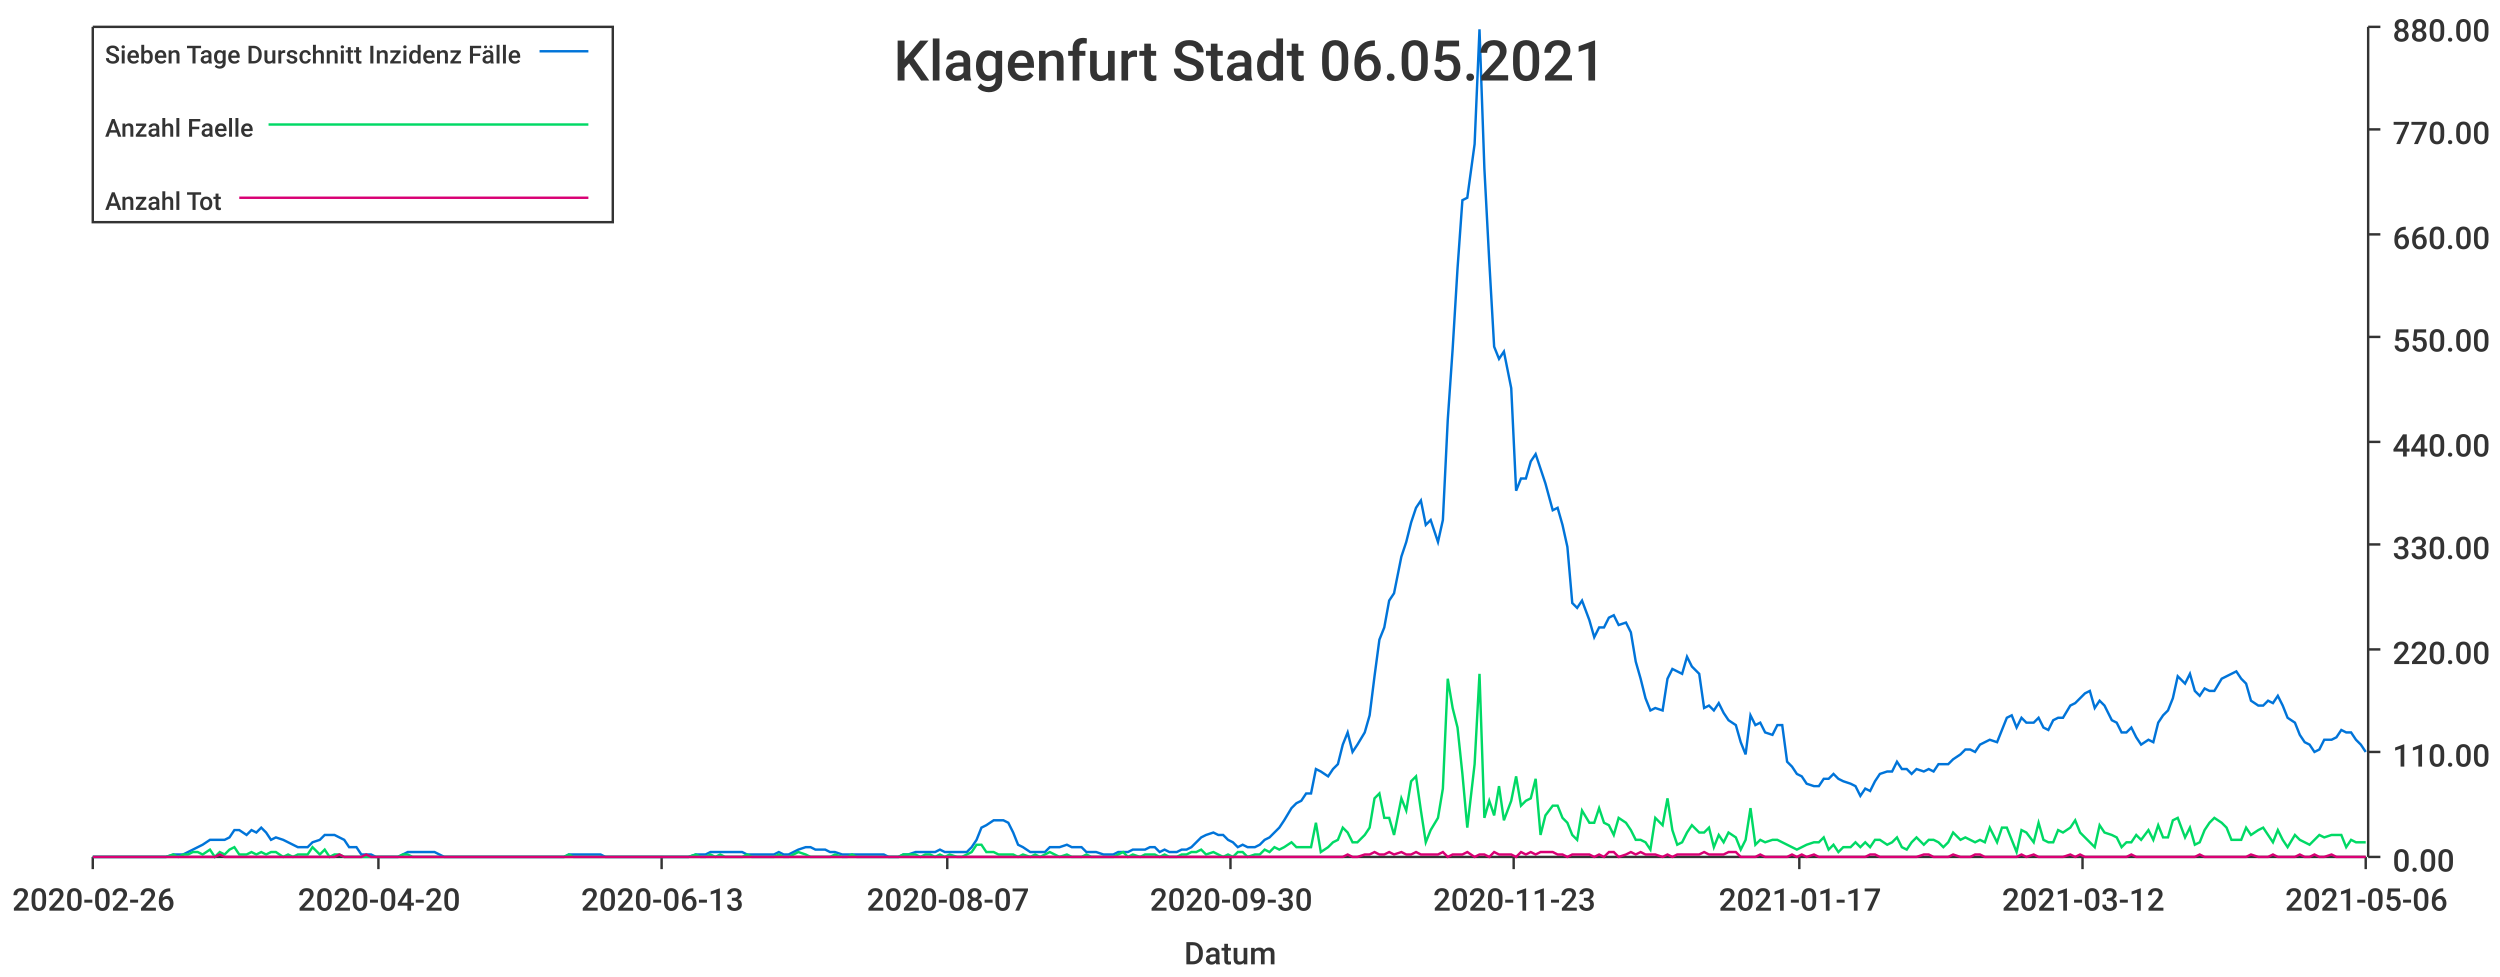
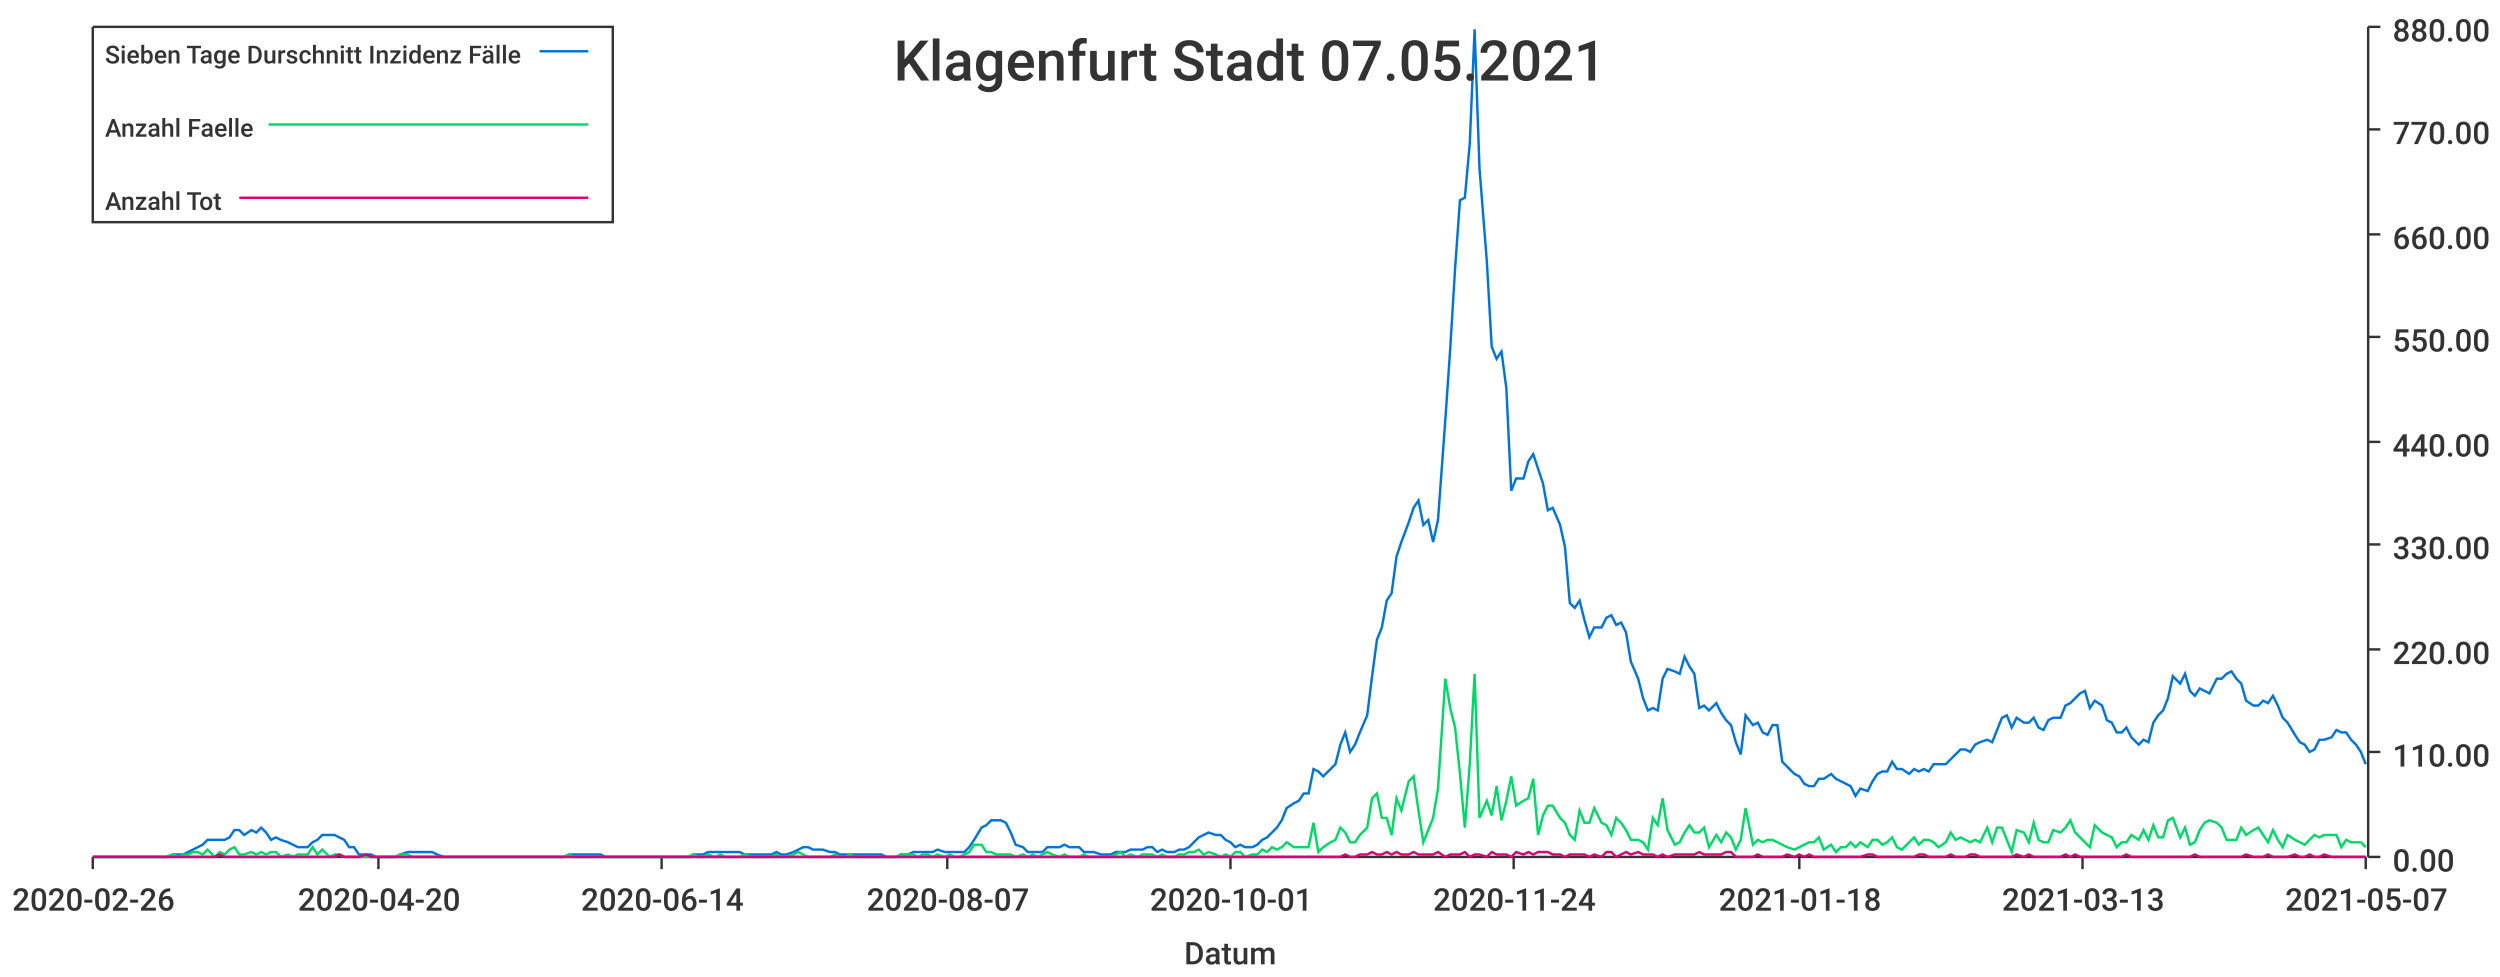
<svg xmlns="http://www.w3.org/2000/svg" width="1024" height="400">\n<path d="M 0 0 L 1024 0 L 1024 400 L 0 400 L 0 0" style="stroke-width:0;stroke:rgba(255,255,255,1.0);fill:rgba(255,255,255,1.0)" />
  <path d="M 38 11 L 969 11 L 969 351 L 38 351 L 38 11" style="stroke-width:0;stroke:rgba(255,255,255,1.0);fill:rgba(255,255,255,1.0)" />
  <path d="M 38 351 L 969 351" style="stroke-width:1;stroke:rgba(51,51,51,1.0);fill:none" />
  <path d="M 38 351 L 38 356" style="stroke-width:1;stroke:rgba(51,51,51,1.0);fill:none" />
  <text x="5" y="373" style="stroke-width:0;stroke:none;fill:rgba(51,51,51,1.0);font-size:12.8px;font-family:'Roboto Medium',sans-serif">2020-02-26</text>
  <path d="M 155 351 L 155 356" style="stroke-width:1;stroke:rgba(51,51,51,1.0);fill:none" />
  <text x="122" y="373" style="stroke-width:0;stroke:none;fill:rgba(51,51,51,1.0);font-size:12.8px;font-family:'Roboto Medium',sans-serif">2020-04-20</text>
  <path d="M 271 351 L 271 356" style="stroke-width:1;stroke:rgba(51,51,51,1.0);fill:none" />
-   <text x="238" y="373" style="stroke-width:0;stroke:none;fill:rgba(51,51,51,1.0);font-size:12.8px;font-family:'Roboto Medium',sans-serif">2020-06-13</text>
+   <text x="238" y="373" style="stroke-width:0;stroke:none;fill:rgba(51,51,51,1.0);font-size:12.8px;font-family:'Roboto Medium',sans-serif">2020-06-14</text>
  <path d="M 388 351 L 388 356" style="stroke-width:1;stroke:rgba(51,51,51,1.0);fill:none" />
  <text x="355" y="373" style="stroke-width:0;stroke:none;fill:rgba(51,51,51,1.0);font-size:12.8px;font-family:'Roboto Medium',sans-serif">2020-08-07</text>
  <path d="M 504 351 L 504 356" style="stroke-width:1;stroke:rgba(51,51,51,1.0);fill:none" />
-   <text x="471" y="373" style="stroke-width:0;stroke:none;fill:rgba(51,51,51,1.0);font-size:12.8px;font-family:'Roboto Medium',sans-serif">2020-09-30</text>
+   <text x="471" y="373" style="stroke-width:0;stroke:none;fill:rgba(51,51,51,1.0);font-size:12.8px;font-family:'Roboto Medium',sans-serif">2020-10-01</text>
  <path d="M 620 351 L 620 356" style="stroke-width:1;stroke:rgba(51,51,51,1.0);fill:none" />
-   <text x="587" y="373" style="stroke-width:0;stroke:none;fill:rgba(51,51,51,1.0);font-size:12.8px;font-family:'Roboto Medium',sans-serif">2020-11-23</text>
+   <text x="587" y="373" style="stroke-width:0;stroke:none;fill:rgba(51,51,51,1.0);font-size:12.8px;font-family:'Roboto Medium',sans-serif">2020-11-24</text>
  <path d="M 737 351 L 737 356" style="stroke-width:1;stroke:rgba(51,51,51,1.0);fill:none" />
-   <text x="704" y="373" style="stroke-width:0;stroke:none;fill:rgba(51,51,51,1.0);font-size:12.8px;font-family:'Roboto Medium',sans-serif">2021-01-17</text>
+   <text x="704" y="373" style="stroke-width:0;stroke:none;fill:rgba(51,51,51,1.0);font-size:12.8px;font-family:'Roboto Medium',sans-serif">2021-01-18</text>
  <path d="M 853 351 L 853 356" style="stroke-width:1;stroke:rgba(51,51,51,1.0);fill:none" />
-   <text x="820" y="373" style="stroke-width:0;stroke:none;fill:rgba(51,51,51,1.0);font-size:12.8px;font-family:'Roboto Medium',sans-serif">2021-03-12</text>
+   <text x="820" y="373" style="stroke-width:0;stroke:none;fill:rgba(51,51,51,1.0);font-size:12.8px;font-family:'Roboto Medium',sans-serif">2021-03-13</text>
  <path d="M 969 351 L 969 356" style="stroke-width:1;stroke:rgba(51,51,51,1.0);fill:none" />
-   <text x="936" y="373" style="stroke-width:0;stroke:none;fill:rgba(51,51,51,1.0);font-size:12.8px;font-family:'Roboto Medium',sans-serif">2021-05-06</text>
+   <text x="936" y="373" style="stroke-width:0;stroke:none;fill:rgba(51,51,51,1.0);font-size:12.8px;font-family:'Roboto Medium',sans-serif">2021-05-07</text>
  <text x="485" y="395" style="stroke-width:0;stroke:none;fill:rgba(51,51,51,1.0);font-size:12.8px;font-family:'Roboto Medium',sans-serif">Datum</text>
  <path d="M 970 351 L 970 11" style="stroke-width:1;stroke:rgba(51,51,51,1.0);fill:none" />
  <path d="M 970 351 L 975 351" style="stroke-width:1;stroke:rgba(51,51,51,1.0);fill:none" />
  <text x="980" y="357" style="stroke-width:0;stroke:none;fill:rgba(51,51,51,1.0);font-size:12.8px;font-family:'Roboto Medium',sans-serif">0.00</text>
  <path d="M 970 308 L 975 308" style="stroke-width:1;stroke:rgba(51,51,51,1.0);fill:none" />
  <text x="980" y="314" style="stroke-width:0;stroke:none;fill:rgba(51,51,51,1.0);font-size:12.8px;font-family:'Roboto Medium',sans-serif">110.00</text>
  <path d="M 970 266 L 975 266" style="stroke-width:1;stroke:rgba(51,51,51,1.0);fill:none" />
  <text x="980" y="272" style="stroke-width:0;stroke:none;fill:rgba(51,51,51,1.0);font-size:12.8px;font-family:'Roboto Medium',sans-serif">220.00</text>
  <path d="M 970 223 L 975 223" style="stroke-width:1;stroke:rgba(51,51,51,1.0);fill:none" />
  <text x="980" y="229" style="stroke-width:0;stroke:none;fill:rgba(51,51,51,1.0);font-size:12.8px;font-family:'Roboto Medium',sans-serif">330.00</text>
  <path d="M 970 181 L 975 181" style="stroke-width:1;stroke:rgba(51,51,51,1.0);fill:none" />
  <text x="980" y="187" style="stroke-width:0;stroke:none;fill:rgba(51,51,51,1.0);font-size:12.8px;font-family:'Roboto Medium',sans-serif">440.00</text>
  <path d="M 970 138 L 975 138" style="stroke-width:1;stroke:rgba(51,51,51,1.0);fill:none" />
  <text x="980" y="144" style="stroke-width:0;stroke:none;fill:rgba(51,51,51,1.0);font-size:12.8px;font-family:'Roboto Medium',sans-serif">550.00</text>
  <path d="M 970 96 L 975 96" style="stroke-width:1;stroke:rgba(51,51,51,1.0);fill:none" />
  <text x="980" y="102" style="stroke-width:0;stroke:none;fill:rgba(51,51,51,1.0);font-size:12.8px;font-family:'Roboto Medium',sans-serif">660.00</text>
  <path d="M 970 53 L 975 53" style="stroke-width:1;stroke:rgba(51,51,51,1.0);fill:none" />
  <text x="980" y="59" style="stroke-width:0;stroke:none;fill:rgba(51,51,51,1.0);font-size:12.8px;font-family:'Roboto Medium',sans-serif">770.00</text>
  <path d="M 970 11 L 975 11" style="stroke-width:1;stroke:rgba(51,51,51,1.0);fill:none" />
  <text x="980" y="17" style="stroke-width:0;stroke:none;fill:rgba(51,51,51,1.0);font-size:12.8px;font-family:'Roboto Medium',sans-serif">880.00</text>
-   <path d="M 38 351 L 41 351 L 43 351 L 45 351 L 47 351 L 49 351 L 51 351 L 53 351 L 56 351 L 58 351 L 60 351 L 62 351 L 64 351 L 66 351 L 68 351 L 71 350 L 73 350 L 75 350 L 77 349 L 79 348 L 81 347 L 83 346 L 86 344 L 88 344 L 90 344 L 92 344 L 94 343 L 96 340 L 98 340 L 101 342 L 103 340 L 105 341 L 107 339 L 109 341 L 111 344 L 113 343 L 116 344 L 118 345 L 120 346 L 122 347 L 124 347 L 126 347 L 128 345 L 131 344 L 133 342 L 135 342 L 137 342 L 139 343 L 141 344 L 143 347 L 146 347 L 148 350 L 150 350 L 152 350 L 154 351 L 156 351 L 158 351 L 160 351 L 163 351 L 165 350 L 167 349 L 169 349 L 171 349 L 173 349 L 175 349 L 178 349 L 180 350 L 182 351 L 184 351 L 186 351 L 188 351 L 190 351 L 193 351 L 195 351 L 197 351 L 199 351 L 201 351 L 203 351 L 205 351 L 208 351 L 210 351 L 212 351 L 214 351 L 216 351 L 218 351 L 220 351 L 223 351 L 225 351 L 227 351 L 229 351 L 231 351 L 233 350 L 235 350 L 238 350 L 240 350 L 242 350 L 244 350 L 246 350 L 248 351 L 250 351 L 253 351 L 255 351 L 257 351 L 259 351 L 261 351 L 263 351 L 265 351 L 268 351 L 270 351 L 272 351 L 274 351 L 276 351 L 278 351 L 280 351 L 282 351 L 285 350 L 287 350 L 289 350 L 291 349 L 293 349 L 295 349 L 297 349 L 300 349 L 302 349 L 304 349 L 306 350 L 308 350 L 310 350 L 312 350 L 315 350 L 317 350 L 319 349 L 321 350 L 323 350 L 325 349 L 327 348 L 330 347 L 332 347 L 334 348 L 336 348 L 338 348 L 340 349 L 342 349 L 345 350 L 347 350 L 349 350 L 351 350 L 353 350 L 355 350 L 357 350 L 360 350 L 362 350 L 364 351 L 366 351 L 368 351 L 370 350 L 372 350 L 375 349 L 377 349 L 379 349 L 381 349 L 383 349 L 385 348 L 387 349 L 389 349 L 392 349 L 394 349 L 396 349 L 398 347 L 400 344 L 402 339 L 404 338 L 407 336 L 409 336 L 411 336 L 413 337 L 415 341 L 417 346 L 419 347 L 422 349 L 424 349 L 426 349 L 428 349 L 430 347 L 432 347 L 434 347 L 437 346 L 439 347 L 441 347 L 443 347 L 445 349 L 447 349 L 449 349 L 452 350 L 454 350 L 456 350 L 458 349 L 460 349 L 462 349 L 464 348 L 467 348 L 469 348 L 471 347 L 473 347 L 475 349 L 477 348 L 479 349 L 482 349 L 484 348 L 486 348 L 488 347 L 490 345 L 492 343 L 494 342 L 497 341 L 499 342 L 501 342 L 503 344 L 505 345 L 507 347 L 509 346 L 511 347 L 514 347 L 516 346 L 518 344 L 520 343 L 522 341 L 524 339 L 526 336 L 529 331 L 531 329 L 533 328 L 535 325 L 537 325 L 539 315 L 541 316 L 544 318 L 546 315 L 548 313 L 550 305 L 552 300 L 554 308 L 556 305 L 559 300 L 561 293 L 563 277 L 565 262 L 567 257 L 569 246 L 571 243 L 574 228 L 576 222 L 578 214 L 580 208 L 582 205 L 584 215 L 586 213 L 589 222 L 591 213 L 593 172 L 595 143 L 597 110 L 599 82 L 601 81 L 604 59 L 606 12 L 608 69 L 610 107 L 612 142 L 614 147 L 616 144 L 619 159 L 621 201 L 623 196 L 625 196 L 627 189 L 629 186 L 631 192 L 633 198 L 636 209 L 638 208 L 640 215 L 642 224 L 644 247 L 646 249 L 648 246 L 651 254 L 653 261 L 655 257 L 657 257 L 659 253 L 661 252 L 663 256 L 666 255 L 668 259 L 670 271 L 672 278 L 674 286 L 676 291 L 678 290 L 681 291 L 683 278 L 685 274 L 687 275 L 689 276 L 691 269 L 693 273 L 696 276 L 698 290 L 700 289 L 702 291 L 704 288 L 706 292 L 708 295 L 711 297 L 713 304 L 715 309 L 717 293 L 719 297 L 721 296 L 723 300 L 726 301 L 728 297 L 730 297 L 732 312 L 734 314 L 736 317 L 738 318 L 740 321 L 743 322 L 745 322 L 747 319 L 749 319 L 751 317 L 753 319 L 755 320 L 758 321 L 760 322 L 762 326 L 764 323 L 766 324 L 768 320 L 770 317 L 773 316 L 775 316 L 777 312 L 779 315 L 781 315 L 783 317 L 785 315 L 788 316 L 790 315 L 792 316 L 794 313 L 796 313 L 798 313 L 800 311 L 803 309 L 805 307 L 807 307 L 809 308 L 811 305 L 813 304 L 815 303 L 818 304 L 820 299 L 822 294 L 824 293 L 826 298 L 828 294 L 830 296 L 833 296 L 835 294 L 837 298 L 839 299 L 841 295 L 843 294 L 845 294 L 848 289 L 850 288 L 852 286 L 854 284 L 856 283 L 858 290 L 860 287 L 862 289 L 865 295 L 867 296 L 869 300 L 871 300 L 873 298 L 875 302 L 877 305 L 880 303 L 882 304 L 884 296 L 886 293 L 888 291 L 890 286 L 892 277 L 895 280 L 897 276 L 899 283 L 901 285 L 903 282 L 905 283 L 907 283 L 910 278 L 912 277 L 914 276 L 916 275 L 918 278 L 920 280 L 922 287 L 925 289 L 927 289 L 929 287 L 931 288 L 933 285 L 935 289 L 937 294 L 940 296 L 942 301 L 944 304 L 946 305 L 948 308 L 950 307 L 952 303 L 955 303 L 957 302 L 959 299 L 961 300 L 963 300 L 965 303 L 967 305 L 969 308" style="stroke-width:1;stroke:rgba(0,116,217,1.0);fill:none" />
-   <path d="M 38 351 L 41 351 L 43 351 L 45 351 L 47 351 L 49 351 L 51 351 L 53 351 L 56 351 L 58 351 L 60 351 L 62 351 L 64 351 L 66 351 L 68 351 L 71 350 L 73 351 L 75 350 L 77 350 L 79 349 L 81 349 L 83 350 L 86 348 L 88 351 L 90 349 L 92 350 L 94 348 L 96 347 L 98 350 L 101 350 L 103 349 L 105 350 L 107 349 L 109 350 L 111 349 L 113 349 L 116 351 L 118 350 L 120 351 L 122 350 L 124 350 L 126 350 L 128 347 L 131 350 L 133 348 L 135 351 L 137 350 L 139 350 L 141 351 L 143 351 L 146 351 L 148 351 L 150 351 L 152 351 L 154 351 L 156 351 L 158 351 L 160 351 L 163 351 L 165 350 L 167 350 L 169 351 L 171 351 L 173 351 L 175 351 L 178 351 L 180 351 L 182 351 L 184 351 L 186 351 L 188 351 L 190 351 L 193 351 L 195 351 L 197 351 L 199 351 L 201 351 L 203 351 L 205 351 L 208 351 L 210 351 L 212 351 L 214 351 L 216 351 L 218 351 L 220 351 L 223 351 L 225 351 L 227 351 L 229 351 L 231 351 L 233 350 L 235 351 L 238 351 L 240 351 L 242 351 L 244 351 L 246 351 L 248 351 L 250 351 L 253 351 L 255 351 L 257 351 L 259 351 L 261 351 L 263 351 L 265 351 L 268 351 L 270 351 L 272 351 L 274 351 L 276 351 L 278 351 L 280 351 L 282 351 L 285 350 L 287 351 L 289 351 L 291 350 L 293 351 L 295 350 L 297 351 L 300 351 L 302 351 L 304 351 L 306 350 L 308 351 L 310 351 L 312 351 L 315 351 L 317 351 L 319 350 L 321 351 L 323 351 L 325 350 L 327 349 L 330 350 L 332 351 L 334 351 L 336 351 L 338 351 L 340 351 L 342 350 L 345 351 L 347 351 L 349 350 L 351 351 L 353 351 L 355 351 L 357 351 L 360 351 L 362 351 L 364 351 L 366 351 L 368 351 L 370 350 L 372 350 L 375 350 L 377 351 L 379 350 L 381 350 L 383 351 L 385 350 L 387 351 L 389 350 L 392 351 L 394 351 L 396 350 L 398 349 L 400 346 L 402 346 L 404 349 L 407 349 L 409 350 L 411 350 L 413 350 L 415 350 L 417 351 L 419 350 L 422 351 L 424 350 L 426 351 L 428 350 L 430 349 L 432 350 L 434 351 L 437 350 L 439 351 L 441 351 L 443 351 L 445 350 L 447 351 L 449 351 L 452 351 L 454 351 L 456 351 L 458 350 L 460 349 L 462 351 L 464 350 L 467 351 L 469 350 L 471 350 L 473 350 L 475 351 L 477 350 L 479 351 L 482 351 L 484 350 L 486 350 L 488 349 L 490 349 L 492 348 L 494 350 L 497 349 L 499 350 L 501 351 L 503 350 L 505 351 L 507 349 L 509 349 L 511 351 L 514 350 L 516 350 L 518 348 L 520 349 L 522 347 L 524 348 L 526 347 L 529 345 L 531 347 L 533 347 L 535 347 L 537 347 L 539 337 L 541 349 L 544 347 L 546 345 L 548 344 L 550 339 L 552 341 L 554 345 L 556 345 L 559 342 L 561 339 L 563 327 L 565 325 L 567 335 L 569 335 L 571 342 L 574 327 L 576 332 L 578 320 L 580 318 L 582 332 L 584 345 L 586 340 L 589 335 L 591 323 L 593 278 L 595 290 L 597 298 L 599 317 L 601 339 L 604 313 L 606 276 L 608 335 L 610 328 L 612 334 L 614 322 L 616 336 L 619 328 L 621 318 L 623 330 L 625 328 L 627 327 L 629 319 L 631 342 L 633 334 L 636 330 L 638 330 L 640 335 L 642 337 L 644 342 L 646 344 L 648 332 L 651 337 L 653 337 L 655 331 L 657 337 L 659 338 L 661 342 L 663 335 L 666 337 L 668 340 L 670 344 L 672 344 L 674 345 L 676 348 L 678 335 L 681 338 L 683 327 L 685 340 L 687 346 L 689 345 L 691 341 L 693 338 L 696 341 L 698 341 L 700 339 L 702 347 L 704 342 L 706 345 L 708 341 L 711 343 L 713 348 L 715 344 L 717 331 L 719 346 L 721 344 L 723 345 L 726 344 L 728 344 L 730 345 L 732 346 L 734 347 L 736 348 L 738 347 L 740 346 L 743 345 L 745 345 L 747 343 L 749 348 L 751 346 L 753 349 L 755 347 L 758 347 L 760 345 L 762 347 L 764 345 L 766 347 L 768 344 L 770 344 L 773 346 L 775 345 L 777 343 L 779 347 L 781 348 L 783 345 L 785 343 L 788 346 L 790 344 L 792 344 L 794 345 L 796 347 L 798 345 L 800 341 L 803 344 L 805 343 L 807 344 L 809 345 L 811 344 L 813 345 L 815 339 L 818 345 L 820 339 L 822 339 L 824 344 L 826 349 L 828 340 L 830 341 L 833 345 L 835 337 L 837 344 L 839 345 L 841 345 L 843 340 L 845 341 L 848 339 L 850 336 L 852 341 L 854 343 L 856 345 L 858 347 L 860 338 L 862 341 L 865 342 L 867 343 L 869 347 L 871 345 L 873 345 L 875 342 L 877 344 L 880 340 L 882 344 L 884 338 L 886 343 L 888 343 L 890 336 L 892 335 L 895 343 L 897 339 L 899 346 L 901 345 L 903 340 L 905 337 L 907 335 L 910 337 L 912 339 L 914 344 L 916 344 L 918 344 L 920 339 L 922 342 L 925 340 L 927 339 L 929 342 L 931 345 L 933 340 L 935 344 L 937 347 L 940 342 L 942 344 L 944 345 L 946 346 L 948 344 L 950 342 L 952 343 L 955 342 L 957 342 L 959 342 L 961 347 L 963 344 L 965 345 L 967 345 L 969 345" style="stroke-width:1;stroke:rgba(0,217,101,1.0);fill:none" />
-   <path d="M 38 351 L 41 351 L 43 351 L 45 351 L 47 351 L 49 351 L 51 351 L 53 351 L 56 351 L 58 351 L 60 351 L 62 351 L 64 351 L 66 351 L 68 351 L 71 351 L 73 351 L 75 351 L 77 351 L 79 351 L 81 351 L 83 351 L 86 351 L 88 351 L 90 350 L 92 351 L 94 351 L 96 351 L 98 351 L 101 351 L 103 351 L 105 351 L 107 351 L 109 351 L 111 351 L 113 351 L 116 351 L 118 351 L 120 351 L 122 351 L 124 351 L 126 351 L 128 351 L 131 351 L 133 351 L 135 351 L 137 351 L 139 350 L 141 351 L 143 351 L 146 351 L 148 351 L 150 350 L 152 351 L 154 351 L 156 351 L 158 351 L 160 351 L 163 351 L 165 351 L 167 351 L 169 351 L 171 351 L 173 351 L 175 351 L 178 351 L 180 351 L 182 351 L 184 351 L 186 351 L 188 351 L 190 351 L 193 351 L 195 351 L 197 351 L 199 351 L 201 351 L 203 351 L 205 351 L 208 351 L 210 351 L 212 351 L 214 351 L 216 351 L 218 351 L 220 351 L 223 351 L 225 351 L 227 351 L 229 351 L 231 351 L 233 351 L 235 351 L 238 351 L 240 351 L 242 351 L 244 351 L 246 351 L 248 351 L 250 351 L 253 351 L 255 351 L 257 351 L 259 351 L 261 351 L 263 351 L 265 351 L 268 351 L 270 351 L 272 351 L 274 351 L 276 351 L 278 351 L 280 351 L 282 351 L 285 351 L 287 351 L 289 351 L 291 351 L 293 351 L 295 351 L 297 351 L 300 351 L 302 351 L 304 351 L 306 351 L 308 351 L 310 351 L 312 351 L 315 351 L 317 351 L 319 351 L 321 351 L 323 351 L 325 351 L 327 351 L 330 351 L 332 351 L 334 351 L 336 351 L 338 351 L 340 351 L 342 351 L 345 351 L 347 351 L 349 351 L 351 351 L 353 351 L 355 351 L 357 351 L 360 351 L 362 351 L 364 351 L 366 351 L 368 351 L 370 351 L 372 351 L 375 351 L 377 351 L 379 351 L 381 351 L 383 351 L 385 351 L 387 351 L 389 351 L 392 351 L 394 351 L 396 351 L 398 351 L 400 351 L 402 351 L 404 351 L 407 351 L 409 351 L 411 351 L 413 351 L 415 351 L 417 351 L 419 351 L 422 351 L 424 351 L 426 351 L 428 351 L 430 351 L 432 351 L 434 351 L 437 351 L 439 351 L 441 351 L 443 351 L 445 351 L 447 351 L 449 351 L 452 351 L 454 351 L 456 351 L 458 351 L 460 351 L 462 351 L 464 351 L 467 351 L 469 351 L 471 351 L 473 351 L 475 351 L 477 351 L 479 351 L 482 351 L 484 351 L 486 351 L 488 351 L 490 351 L 492 351 L 494 351 L 497 351 L 499 351 L 501 351 L 503 351 L 505 351 L 507 351 L 509 351 L 511 351 L 514 351 L 516 351 L 518 351 L 520 351 L 522 351 L 524 351 L 526 351 L 529 351 L 531 351 L 533 351 L 535 351 L 537 351 L 539 351 L 541 351 L 544 351 L 546 351 L 548 351 L 550 351 L 552 350 L 554 351 L 556 351 L 559 350 L 561 350 L 563 349 L 565 350 L 567 350 L 569 349 L 571 350 L 574 349 L 576 350 L 578 350 L 580 349 L 582 350 L 584 350 L 586 350 L 589 350 L 591 349 L 593 351 L 595 350 L 597 350 L 599 350 L 601 349 L 604 351 L 606 350 L 608 350 L 610 351 L 612 349 L 614 350 L 616 350 L 619 350 L 621 351 L 623 349 L 625 350 L 627 349 L 629 350 L 631 349 L 633 349 L 636 349 L 638 350 L 640 350 L 642 351 L 644 350 L 646 350 L 648 350 L 651 350 L 653 351 L 655 350 L 657 351 L 659 349 L 661 349 L 663 351 L 666 350 L 668 349 L 670 350 L 672 349 L 674 350 L 676 350 L 678 350 L 681 351 L 683 350 L 685 351 L 687 350 L 689 350 L 691 350 L 693 350 L 696 350 L 698 349 L 700 350 L 702 350 L 704 350 L 706 350 L 708 349 L 711 349 L 713 351 L 715 351 L 717 351 L 719 351 L 721 350 L 723 351 L 726 351 L 728 351 L 730 351 L 732 351 L 734 350 L 736 351 L 738 350 L 740 351 L 743 350 L 745 351 L 747 351 L 749 351 L 751 351 L 753 351 L 755 351 L 758 351 L 760 351 L 762 351 L 764 351 L 766 350 L 768 350 L 770 351 L 773 351 L 775 351 L 777 351 L 779 351 L 781 351 L 783 351 L 785 351 L 788 350 L 790 350 L 792 351 L 794 351 L 796 351 L 798 351 L 800 350 L 803 351 L 805 351 L 807 351 L 809 350 L 811 350 L 813 351 L 815 351 L 818 351 L 820 351 L 822 351 L 824 351 L 826 351 L 828 350 L 830 351 L 833 350 L 835 351 L 837 351 L 839 351 L 841 351 L 843 351 L 845 351 L 848 350 L 850 351 L 852 350 L 854 351 L 856 351 L 858 351 L 860 351 L 862 351 L 865 351 L 867 351 L 869 351 L 871 351 L 873 350 L 875 351 L 877 351 L 880 351 L 882 351 L 884 351 L 886 351 L 888 351 L 890 351 L 892 351 L 895 351 L 897 351 L 899 351 L 901 350 L 903 351 L 905 351 L 907 351 L 910 351 L 912 351 L 914 351 L 916 351 L 918 351 L 920 351 L 922 350 L 925 351 L 927 351 L 929 351 L 931 350 L 933 351 L 935 351 L 937 351 L 940 351 L 942 350 L 944 351 L 946 351 L 948 350 L 950 351 L 952 351 L 955 350 L 957 351 L 959 351 L 961 351 L 963 351 L 965 351 L 967 351 L 969 351" style="stroke-width:1;stroke:rgba(217,0,116,1.0);fill:none" />
-   <text x="366" y="33" style="stroke-width:0;stroke:none;fill:rgba(51,51,51,1.0);font-size:23.0px;font-family:'Roboto Medium',sans-serif">Klagenfurt Stadt 06.05.2021</text>
+   <path d="M 38 351 L 41 351 L 43 351 L 45 351 L 47 351 L 49 351 L 51 351 L 53 351 L 56 351 L 58 351 L 60 351 L 62 351 L 64 351 L 66 351 L 68 351 L 71 350 L 73 350 L 75 350 L 77 349 L 79 348 L 81 347 L 83 346 L 85 344 L 88 344 L 90 344 L 92 344 L 94 343 L 96 340 L 98 340 L 100 342 L 103 340 L 105 341 L 107 339 L 109 341 L 111 344 L 113 343 L 115 344 L 118 345 L 120 346 L 122 347 L 124 347 L 126 347 L 128 345 L 130 344 L 132 342 L 135 342 L 137 342 L 139 343 L 141 344 L 143 347 L 145 347 L 147 350 L 150 350 L 152 350 L 154 351 L 156 351 L 158 351 L 160 351 L 162 351 L 164 350 L 167 349 L 169 349 L 171 349 L 173 349 L 175 349 L 177 349 L 179 350 L 182 351 L 184 351 L 186 351 L 188 351 L 190 351 L 192 351 L 194 351 L 197 351 L 199 351 L 201 351 L 203 351 L 205 351 L 207 351 L 209 351 L 211 351 L 214 351 L 216 351 L 218 351 L 220 351 L 222 351 L 224 351 L 226 351 L 229 351 L 231 351 L 233 350 L 235 350 L 237 350 L 239 350 L 241 350 L 243 350 L 246 350 L 248 351 L 250 351 L 252 351 L 254 351 L 256 351 L 258 351 L 261 351 L 263 351 L 265 351 L 267 351 L 269 351 L 271 351 L 273 351 L 276 351 L 278 351 L 280 351 L 282 351 L 284 350 L 286 350 L 288 350 L 290 349 L 293 349 L 295 349 L 297 349 L 299 349 L 301 349 L 303 349 L 305 350 L 308 350 L 310 350 L 312 350 L 314 350 L 316 350 L 318 349 L 320 350 L 322 350 L 325 349 L 327 348 L 329 347 L 331 347 L 333 348 L 335 348 L 337 348 L 340 349 L 342 349 L 344 350 L 346 350 L 348 350 L 350 350 L 352 350 L 355 350 L 357 350 L 359 350 L 361 350 L 363 351 L 365 351 L 367 351 L 369 350 L 372 350 L 374 349 L 376 349 L 378 349 L 380 349 L 382 349 L 384 348 L 387 349 L 389 349 L 391 349 L 393 349 L 395 349 L 397 347 L 399 344 L 402 339 L 404 338 L 406 336 L 408 336 L 410 336 L 412 337 L 414 341 L 416 346 L 419 347 L 421 349 L 423 349 L 425 349 L 427 349 L 429 347 L 431 347 L 434 347 L 436 346 L 438 347 L 440 347 L 442 347 L 444 349 L 446 349 L 448 349 L 451 350 L 453 350 L 455 350 L 457 349 L 459 349 L 461 349 L 463 348 L 466 348 L 468 348 L 470 347 L 472 347 L 474 349 L 476 348 L 478 349 L 481 349 L 483 348 L 485 348 L 487 347 L 489 345 L 491 343 L 493 342 L 495 341 L 498 342 L 500 342 L 502 344 L 504 345 L 506 347 L 508 346 L 510 347 L 513 347 L 515 346 L 517 344 L 519 343 L 521 341 L 523 339 L 525 336 L 527 331 L 530 329 L 532 328 L 534 325 L 536 325 L 538 315 L 540 316 L 542 318 L 545 315 L 547 313 L 549 305 L 551 300 L 553 308 L 555 305 L 557 300 L 560 293 L 562 277 L 564 262 L 566 257 L 568 246 L 570 243 L 572 228 L 574 222 L 577 214 L 579 208 L 581 205 L 583 215 L 585 213 L 587 222 L 589 213 L 592 172 L 594 143 L 596 110 L 598 82 L 600 81 L 602 59 L 604 12 L 606 69 L 609 107 L 611 142 L 613 147 L 615 144 L 617 159 L 619 201 L 621 196 L 624 196 L 626 189 L 628 186 L 630 192 L 632 198 L 634 209 L 636 208 L 639 215 L 641 224 L 643 247 L 645 249 L 647 246 L 649 254 L 651 261 L 653 257 L 656 257 L 658 253 L 660 252 L 662 256 L 664 255 L 666 259 L 668 271 L 671 278 L 673 286 L 675 291 L 677 290 L 679 291 L 681 278 L 683 274 L 686 275 L 688 276 L 690 269 L 692 273 L 694 276 L 696 290 L 698 289 L 700 291 L 703 288 L 705 292 L 707 295 L 709 297 L 711 304 L 713 309 L 715 293 L 718 297 L 720 296 L 722 300 L 724 301 L 726 297 L 728 297 L 730 312 L 732 314 L 735 317 L 737 318 L 739 321 L 741 322 L 743 322 L 745 319 L 747 319 L 750 317 L 752 319 L 754 320 L 756 321 L 758 322 L 760 326 L 762 323 L 765 324 L 767 320 L 769 317 L 771 316 L 773 316 L 775 312 L 777 315 L 779 315 L 782 317 L 784 315 L 786 316 L 788 315 L 790 316 L 792 313 L 794 313 L 797 313 L 799 311 L 801 309 L 803 307 L 805 307 L 807 308 L 809 305 L 811 304 L 814 303 L 816 304 L 818 299 L 820 294 L 822 293 L 824 298 L 826 294 L 829 296 L 831 296 L 833 294 L 835 298 L 837 299 L 839 295 L 841 294 L 844 294 L 846 289 L 848 288 L 850 286 L 852 284 L 854 283 L 856 290 L 858 287 L 861 289 L 863 295 L 865 296 L 867 300 L 869 300 L 871 298 L 873 302 L 876 305 L 878 303 L 880 304 L 882 296 L 884 293 L 886 291 L 888 286 L 890 277 L 893 280 L 895 276 L 897 283 L 899 285 L 901 282 L 903 283 L 905 284 L 908 278 L 910 278 L 912 276 L 914 275 L 916 278 L 918 280 L 920 287 L 923 289 L 925 289 L 927 287 L 929 288 L 931 285 L 933 289 L 935 294 L 937 296 L 940 301 L 942 304 L 944 305 L 946 308 L 948 307 L 950 303 L 952 303 L 955 302 L 957 299 L 959 300 L 961 300 L 963 303 L 965 305 L 967 308 L 969 313" style="stroke-width:1;stroke:rgba(0,116,217,1.0);fill:none" />
+   <path d="M 38 351 L 41 351 L 43 351 L 45 351 L 47 351 L 49 351 L 51 351 L 53 351 L 56 351 L 58 351 L 60 351 L 62 351 L 64 351 L 66 351 L 68 351 L 71 350 L 73 351 L 75 350 L 77 350 L 79 349 L 81 349 L 83 350 L 85 348 L 88 351 L 90 349 L 92 350 L 94 348 L 96 347 L 98 350 L 100 350 L 103 349 L 105 350 L 107 349 L 109 350 L 111 349 L 113 349 L 115 351 L 118 350 L 120 351 L 122 350 L 124 350 L 126 350 L 128 347 L 130 350 L 132 348 L 135 351 L 137 350 L 139 350 L 141 351 L 143 351 L 145 351 L 147 351 L 150 351 L 152 351 L 154 351 L 156 351 L 158 351 L 160 351 L 162 351 L 164 350 L 167 350 L 169 351 L 171 351 L 173 351 L 175 351 L 177 351 L 179 351 L 182 351 L 184 351 L 186 351 L 188 351 L 190 351 L 192 351 L 194 351 L 197 351 L 199 351 L 201 351 L 203 351 L 205 351 L 207 351 L 209 351 L 211 351 L 214 351 L 216 351 L 218 351 L 220 351 L 222 351 L 224 351 L 226 351 L 229 351 L 231 351 L 233 350 L 235 351 L 237 351 L 239 351 L 241 351 L 243 351 L 246 351 L 248 351 L 250 351 L 252 351 L 254 351 L 256 351 L 258 351 L 261 351 L 263 351 L 265 351 L 267 351 L 269 351 L 271 351 L 273 351 L 276 351 L 278 351 L 280 351 L 282 351 L 284 350 L 286 351 L 288 351 L 290 350 L 293 351 L 295 350 L 297 351 L 299 351 L 301 351 L 303 351 L 305 350 L 308 351 L 310 351 L 312 351 L 314 351 L 316 351 L 318 350 L 320 351 L 322 351 L 325 350 L 327 349 L 329 350 L 331 351 L 333 351 L 335 351 L 337 351 L 340 351 L 342 350 L 344 351 L 346 351 L 348 350 L 350 351 L 352 351 L 355 351 L 357 351 L 359 351 L 361 351 L 363 351 L 365 351 L 367 351 L 369 350 L 372 350 L 374 350 L 376 351 L 378 350 L 380 350 L 382 351 L 384 350 L 387 351 L 389 350 L 391 351 L 393 351 L 395 350 L 397 349 L 399 346 L 402 346 L 404 349 L 406 349 L 408 350 L 410 350 L 412 350 L 414 350 L 416 351 L 419 350 L 421 351 L 423 350 L 425 351 L 427 350 L 429 349 L 431 350 L 434 351 L 436 350 L 438 351 L 440 351 L 442 351 L 444 350 L 446 351 L 448 351 L 451 351 L 453 351 L 455 351 L 457 350 L 459 349 L 461 351 L 463 350 L 466 351 L 468 350 L 470 350 L 472 350 L 474 351 L 476 350 L 478 351 L 481 351 L 483 350 L 485 350 L 487 349 L 489 349 L 491 348 L 493 350 L 495 349 L 498 350 L 500 351 L 502 350 L 504 351 L 506 349 L 508 349 L 510 351 L 513 350 L 515 350 L 517 348 L 519 349 L 521 347 L 523 348 L 525 347 L 527 345 L 530 347 L 532 347 L 534 347 L 536 347 L 538 337 L 540 349 L 542 347 L 545 345 L 547 344 L 549 339 L 551 341 L 553 345 L 555 345 L 557 342 L 560 339 L 562 327 L 564 325 L 566 335 L 568 335 L 570 342 L 572 327 L 574 332 L 577 320 L 579 318 L 581 332 L 583 345 L 585 340 L 587 335 L 589 323 L 592 278 L 594 290 L 596 298 L 598 317 L 600 339 L 602 313 L 604 276 L 606 335 L 609 328 L 611 334 L 613 322 L 615 336 L 617 328 L 619 318 L 621 330 L 624 328 L 626 327 L 628 319 L 630 342 L 632 334 L 634 330 L 636 330 L 639 335 L 641 337 L 643 342 L 645 344 L 647 332 L 649 337 L 651 337 L 653 331 L 656 337 L 658 338 L 660 342 L 662 335 L 664 337 L 666 340 L 668 344 L 671 344 L 673 345 L 675 348 L 677 335 L 679 338 L 681 327 L 683 340 L 686 346 L 688 345 L 690 341 L 692 338 L 694 341 L 696 341 L 698 339 L 700 347 L 703 342 L 705 345 L 707 341 L 709 343 L 711 348 L 713 344 L 715 331 L 718 346 L 720 344 L 722 345 L 724 344 L 726 344 L 728 345 L 730 346 L 732 347 L 735 348 L 737 347 L 739 346 L 741 345 L 743 345 L 745 343 L 747 348 L 750 346 L 752 349 L 754 347 L 756 347 L 758 345 L 760 347 L 762 345 L 765 347 L 767 344 L 769 344 L 771 346 L 773 345 L 775 343 L 777 347 L 779 348 L 782 345 L 784 343 L 786 346 L 788 344 L 790 344 L 792 345 L 794 347 L 797 345 L 799 341 L 801 344 L 803 343 L 805 344 L 807 345 L 809 344 L 811 345 L 814 339 L 816 345 L 818 339 L 820 339 L 822 344 L 824 349 L 826 340 L 829 341 L 831 345 L 833 337 L 835 344 L 837 345 L 839 345 L 841 340 L 844 341 L 846 339 L 848 336 L 850 341 L 852 343 L 854 345 L 856 347 L 858 338 L 861 341 L 863 342 L 865 343 L 867 347 L 869 345 L 871 345 L 873 342 L 876 344 L 878 340 L 880 344 L 882 338 L 884 343 L 886 343 L 888 336 L 890 335 L 893 343 L 895 339 L 897 346 L 899 345 L 901 340 L 903 337 L 905 336 L 908 337 L 910 339 L 912 344 L 914 344 L 916 344 L 918 339 L 920 342 L 923 340 L 925 339 L 927 342 L 929 345 L 931 340 L 933 344 L 935 347 L 937 342 L 940 344 L 942 345 L 944 346 L 946 344 L 948 342 L 950 343 L 952 342 L 955 342 L 957 342 L 959 347 L 961 344 L 963 345 L 965 345 L 967 345 L 969 347" style="stroke-width:1;stroke:rgba(0,217,101,1.0);fill:none" />
+   <path d="M 38 351 L 41 351 L 43 351 L 45 351 L 47 351 L 49 351 L 51 351 L 53 351 L 56 351 L 58 351 L 60 351 L 62 351 L 64 351 L 66 351 L 68 351 L 71 351 L 73 351 L 75 351 L 77 351 L 79 351 L 81 351 L 83 351 L 85 351 L 88 351 L 90 350 L 92 351 L 94 351 L 96 351 L 98 351 L 100 351 L 103 351 L 105 351 L 107 351 L 109 351 L 111 351 L 113 351 L 115 351 L 118 351 L 120 351 L 122 351 L 124 351 L 126 351 L 128 351 L 130 351 L 132 351 L 135 351 L 137 351 L 139 350 L 141 351 L 143 351 L 145 351 L 147 351 L 150 350 L 152 351 L 154 351 L 156 351 L 158 351 L 160 351 L 162 351 L 164 351 L 167 351 L 169 351 L 171 351 L 173 351 L 175 351 L 177 351 L 179 351 L 182 351 L 184 351 L 186 351 L 188 351 L 190 351 L 192 351 L 194 351 L 197 351 L 199 351 L 201 351 L 203 351 L 205 351 L 207 351 L 209 351 L 211 351 L 214 351 L 216 351 L 218 351 L 220 351 L 222 351 L 224 351 L 226 351 L 229 351 L 231 351 L 233 351 L 235 351 L 237 351 L 239 351 L 241 351 L 243 351 L 246 351 L 248 351 L 250 351 L 252 351 L 254 351 L 256 351 L 258 351 L 261 351 L 263 351 L 265 351 L 267 351 L 269 351 L 271 351 L 273 351 L 276 351 L 278 351 L 280 351 L 282 351 L 284 351 L 286 351 L 288 351 L 290 351 L 293 351 L 295 351 L 297 351 L 299 351 L 301 351 L 303 351 L 305 351 L 308 351 L 310 351 L 312 351 L 314 351 L 316 351 L 318 351 L 320 351 L 322 351 L 325 351 L 327 351 L 329 351 L 331 351 L 333 351 L 335 351 L 337 351 L 340 351 L 342 351 L 344 351 L 346 351 L 348 351 L 350 351 L 352 351 L 355 351 L 357 351 L 359 351 L 361 351 L 363 351 L 365 351 L 367 351 L 369 351 L 372 351 L 374 351 L 376 351 L 378 351 L 380 351 L 382 351 L 384 351 L 387 351 L 389 351 L 391 351 L 393 351 L 395 351 L 397 351 L 399 351 L 402 351 L 404 351 L 406 351 L 408 351 L 410 351 L 412 351 L 414 351 L 416 351 L 419 351 L 421 351 L 423 351 L 425 351 L 427 351 L 429 351 L 431 351 L 434 351 L 436 351 L 438 351 L 440 351 L 442 351 L 444 351 L 446 351 L 448 351 L 451 351 L 453 351 L 455 351 L 457 351 L 459 351 L 461 351 L 463 351 L 466 351 L 468 351 L 470 351 L 472 351 L 474 351 L 476 351 L 478 351 L 481 351 L 483 351 L 485 351 L 487 351 L 489 351 L 491 351 L 493 351 L 495 351 L 498 351 L 500 351 L 502 351 L 504 351 L 506 351 L 508 351 L 510 351 L 513 351 L 515 351 L 517 351 L 519 351 L 521 351 L 523 351 L 525 351 L 527 351 L 530 351 L 532 351 L 534 351 L 536 351 L 538 351 L 540 351 L 542 351 L 545 351 L 547 351 L 549 351 L 551 350 L 553 351 L 555 351 L 557 350 L 560 350 L 562 349 L 564 350 L 566 350 L 568 349 L 570 350 L 572 349 L 574 350 L 577 350 L 579 349 L 581 350 L 583 350 L 585 350 L 587 350 L 589 349 L 592 351 L 594 350 L 596 350 L 598 350 L 600 349 L 602 351 L 604 350 L 606 350 L 609 351 L 611 349 L 613 350 L 615 350 L 617 350 L 619 351 L 621 349 L 624 350 L 626 349 L 628 350 L 630 349 L 632 349 L 634 349 L 636 350 L 639 350 L 641 351 L 643 350 L 645 350 L 647 350 L 649 350 L 651 351 L 653 350 L 656 351 L 658 349 L 660 349 L 662 351 L 664 350 L 666 349 L 668 350 L 671 349 L 673 350 L 675 350 L 677 350 L 679 351 L 681 350 L 683 351 L 686 350 L 688 350 L 690 350 L 692 350 L 694 350 L 696 349 L 698 350 L 700 350 L 703 350 L 705 350 L 707 349 L 709 349 L 711 351 L 713 351 L 715 351 L 718 351 L 720 350 L 722 351 L 724 351 L 726 351 L 728 351 L 730 351 L 732 350 L 735 351 L 737 350 L 739 351 L 741 350 L 743 351 L 745 351 L 747 351 L 750 351 L 752 351 L 754 351 L 756 351 L 758 351 L 760 351 L 762 351 L 765 350 L 767 350 L 769 351 L 771 351 L 773 351 L 775 351 L 777 351 L 779 351 L 782 351 L 784 351 L 786 350 L 788 350 L 790 351 L 792 351 L 794 351 L 797 351 L 799 350 L 801 351 L 803 351 L 805 351 L 807 350 L 809 350 L 811 351 L 814 351 L 816 351 L 818 351 L 820 351 L 822 351 L 824 351 L 826 350 L 829 351 L 831 350 L 833 351 L 835 351 L 837 351 L 839 351 L 841 351 L 844 351 L 846 350 L 848 351 L 850 350 L 852 351 L 854 351 L 856 351 L 858 351 L 861 351 L 863 351 L 865 351 L 867 351 L 869 351 L 871 350 L 873 351 L 876 351 L 878 351 L 880 351 L 882 351 L 884 351 L 886 351 L 888 351 L 890 351 L 893 351 L 895 351 L 897 351 L 899 350 L 901 351 L 903 351 L 905 351 L 908 351 L 910 351 L 912 351 L 914 351 L 916 351 L 918 351 L 920 350 L 923 351 L 925 351 L 927 351 L 929 350 L 931 351 L 933 351 L 935 351 L 937 351 L 940 350 L 942 351 L 944 351 L 946 350 L 948 351 L 950 351 L 952 350 L 955 351 L 957 351 L 959 351 L 961 351 L 963 351 L 965 351 L 967 351 L 969 351" style="stroke-width:1;stroke:rgba(217,0,116,1.0);fill:none" />
+   <text x="366" y="33" style="stroke-width:0;stroke:none;fill:rgba(51,51,51,1.0);font-size:23.0px;font-family:'Roboto Medium',sans-serif">Klagenfurt Stadt 07.05.2021</text>
  <path d="M 38 11 L 251 11 L 251 91 L 38 91 L 38 11" style="stroke-width:1;stroke:rgba(51,51,51,1.0);fill:rgba(255,255,255,1.0)" />
  <text x="43" y="26" style="stroke-width:0;stroke:none;fill:rgba(51,51,51,1.0);font-size:10.2px;font-family:'Roboto Medium',sans-serif">Sieben Tage Durschnitt Inzidenz Fälle</text>
  <path d="M 221 21 L 241 21" style="stroke-width:1;stroke:rgba(0,116,217,1.0);fill:none" />
  <text x="43" y="56" style="stroke-width:0;stroke:none;fill:rgba(51,51,51,1.0);font-size:10.2px;font-family:'Roboto Medium',sans-serif">Anzahl Faelle</text>
  <path d="M 110 51 L 241 51" style="stroke-width:1;stroke:rgba(0,217,101,1.0);fill:none" />
  <text x="43" y="86" style="stroke-width:0;stroke:none;fill:rgba(51,51,51,1.0);font-size:10.2px;font-family:'Roboto Medium',sans-serif">Anzahl Tot</text>
  <path d="M 98 81 L 241 81" style="stroke-width:1;stroke:rgba(217,0,116,1.0);fill:none" />
</svg>
